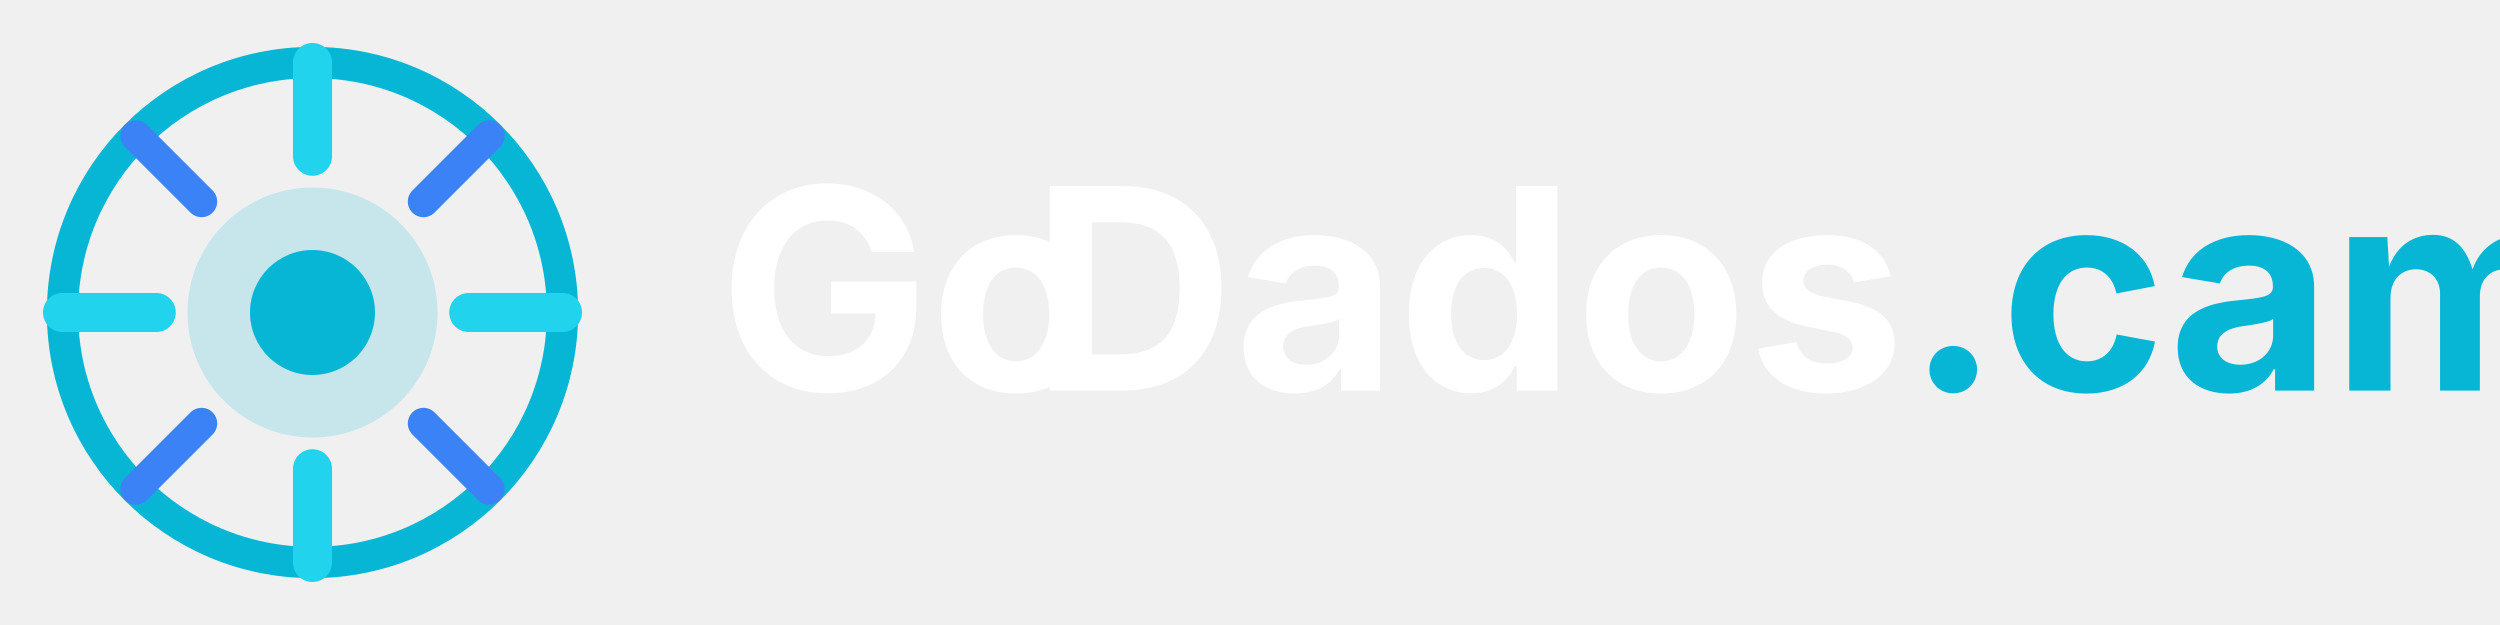
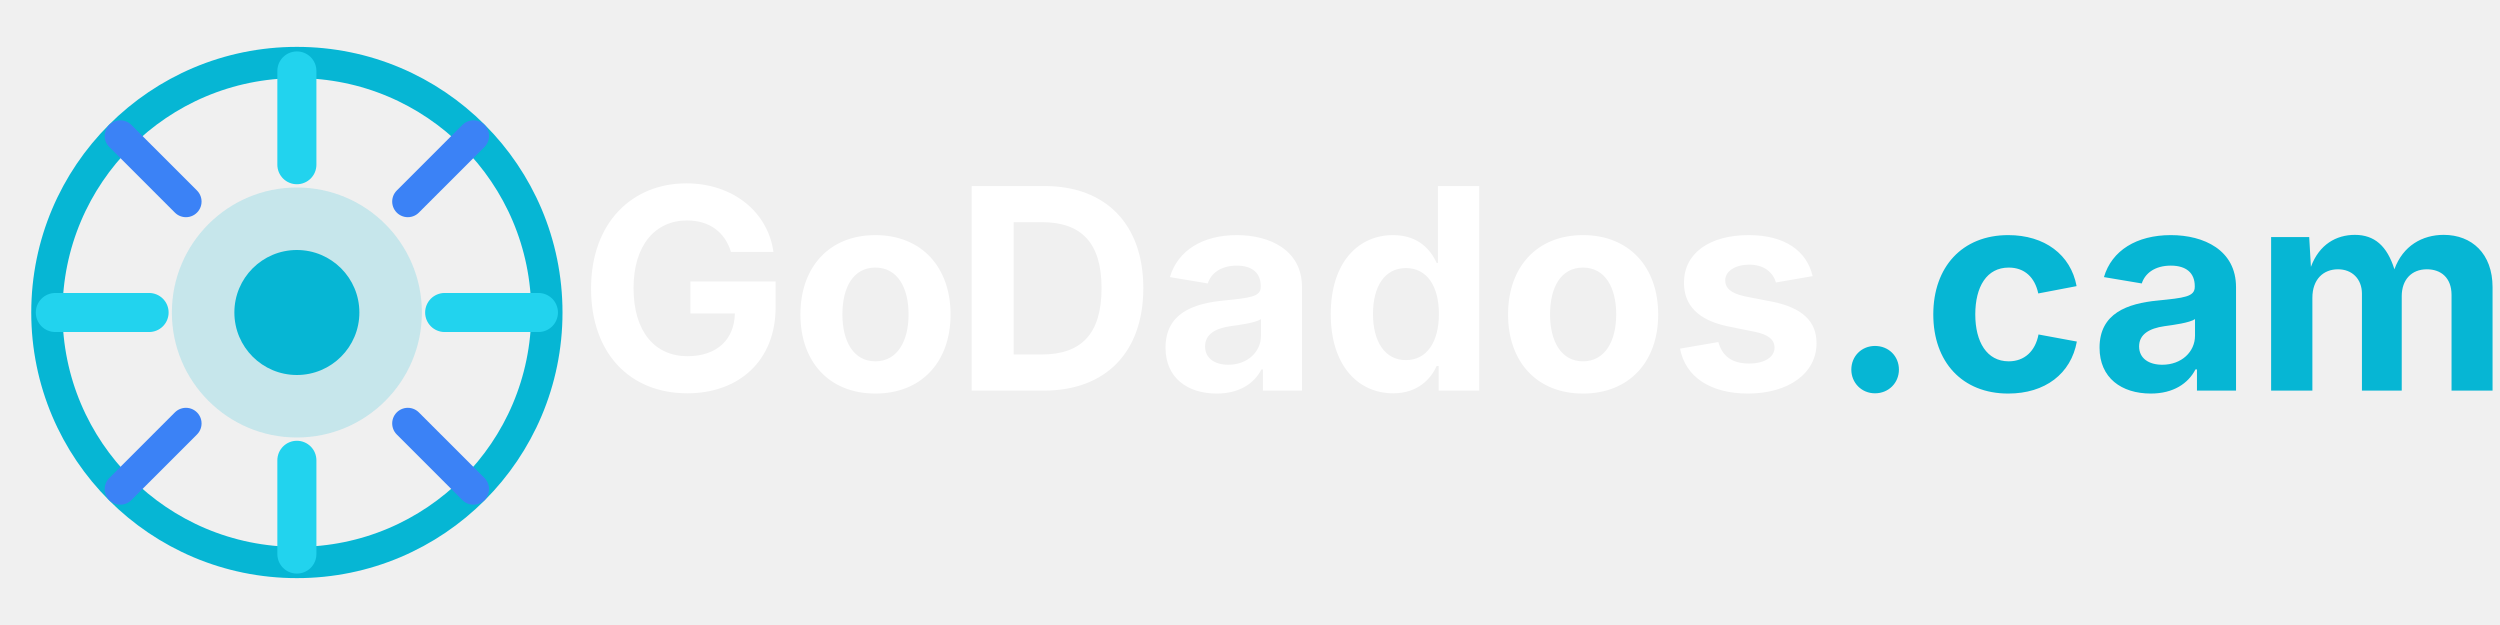
- <svg xmlns="http://www.w3.org/2000/svg" width="320" height="80" viewBox="0 0 160 40" fill="none" role="img" aria-label="GoDados.cam">
-   <circle cx="20" cy="20" r="16" fill="none" stroke="#06b6d4" stroke-width="2" />
-   <circle cx="20" cy="20" r="8" fill="#06b6d4" opacity="0.18" />
-   <circle cx="20" cy="20" r="4" fill="#06b6d4" />
-   <line x1="20" y1="4" x2="20" y2="10" stroke="#22d3ee" stroke-width="2.5" stroke-linecap="round" />
-   <line x1="20" y1="30" x2="20" y2="36" stroke="#22d3ee" stroke-width="2.5" stroke-linecap="round" />
-   <line x1="4" y1="20" x2="10" y2="20" stroke="#22d3ee" stroke-width="2.5" stroke-linecap="round" />
-   <line x1="30" y1="20" x2="36" y2="20" stroke="#22d3ee" stroke-width="2.5" stroke-linecap="round" />
-   <line x1="8.7" y1="8.7" x2="12.9" y2="12.9" stroke="#3b82f6" stroke-width="2" stroke-linecap="round" />
-   <line x1="27.1" y1="27.1" x2="31.3" y2="31.3" stroke="#3b82f6" stroke-width="2" stroke-linecap="round" />
-   <line x1="31.3" y1="8.7" x2="27.1" y2="12.9" stroke="#3b82f6" stroke-width="2" stroke-linecap="round" />
-   <line x1="12.9" y1="27.1" x2="8.7" y2="31.3" stroke="#3b82f6" stroke-width="2" stroke-linecap="round" />
-   <text x="46" y="25" font-family="'Geist','Inter',sans-serif" font-size="18" font-weight="700" fill="#ffffff">Go</text>
-   <text x="66" y="25" font-family="'Geist','Inter',sans-serif" font-size="18" font-weight="700" fill="#ffffff">Dados</text>
-   <text x="122" y="25" font-family="'Geist','Inter',sans-serif" font-size="18" font-weight="700" fill="#06b6d4">.cam</text>
+ <svg xmlns="http://www.w3.org/2000/svg" width="320" height="80" viewBox="0 0 160 40" fill="none" role="img" aria-label="GoDados.cam" version="1.1" id="svg12">
+   <defs id="defs12" />
+   <circle cx="19" cy="20" r="16" fill="none" stroke="#06b6d4" stroke-width="2" id="circle1" />
+   <circle cx="19" cy="20" r="8" fill="#06b6d4" opacity="0.18" id="circle2" />
+   <circle cx="19" cy="20" r="4" fill="#06b6d4" id="circle3" />
+   <line x1="19" y1="4.541" x2="19" y2="10.541" stroke="#22d3ee" stroke-width="2.5" stroke-linecap="round" id="line3" />
+   <line x1="19" y1="29.459" x2="19" y2="35.459" stroke="#22d3ee" stroke-width="2.5" stroke-linecap="round" id="line4" />
+   <line x1="3.541" y1="20" x2="9.541" y2="20" stroke="#22d3ee" stroke-width="2.5" stroke-linecap="round" id="line5" />
+   <line x1="28.459" y1="20" x2="34.459" y2="20" stroke="#22d3ee" stroke-width="2.5" stroke-linecap="round" id="line6" />
+   <line x1="7.7" y1="8.7" x2="11.9" y2="12.9" stroke="#3b82f6" stroke-width="2" stroke-linecap="round" id="line7" />
+   <line x1="26.1" y1="27.1" x2="30.3" y2="31.3" stroke="#3b82f6" stroke-width="2" stroke-linecap="round" id="line8" />
+   <line x1="30.3" y1="8.7" x2="26.1" y2="12.9" stroke="#3b82f6" stroke-width="2" stroke-linecap="round" id="line9" />
+   <line x1="11.9" y1="27.1" x2="7.7" y2="31.3" stroke="#3b82f6" stroke-width="2" stroke-linecap="round" id="line10" />
+   <text x="37" y="25" font-family="Geist, Inter, sans-serif" font-size="18px" font-weight="700" fill="#ffffff" id="text10">Go</text>
+   <text x="61" y="25" font-family="Geist, Inter, sans-serif" font-size="18px" font-weight="700" fill="#ffffff" id="text11">Dados</text>
+   <text x="117" y="25" font-family="Geist, Inter, sans-serif" font-size="18px" font-weight="700" fill="#06b6d4" id="text12">.cam</text>
</svg>
